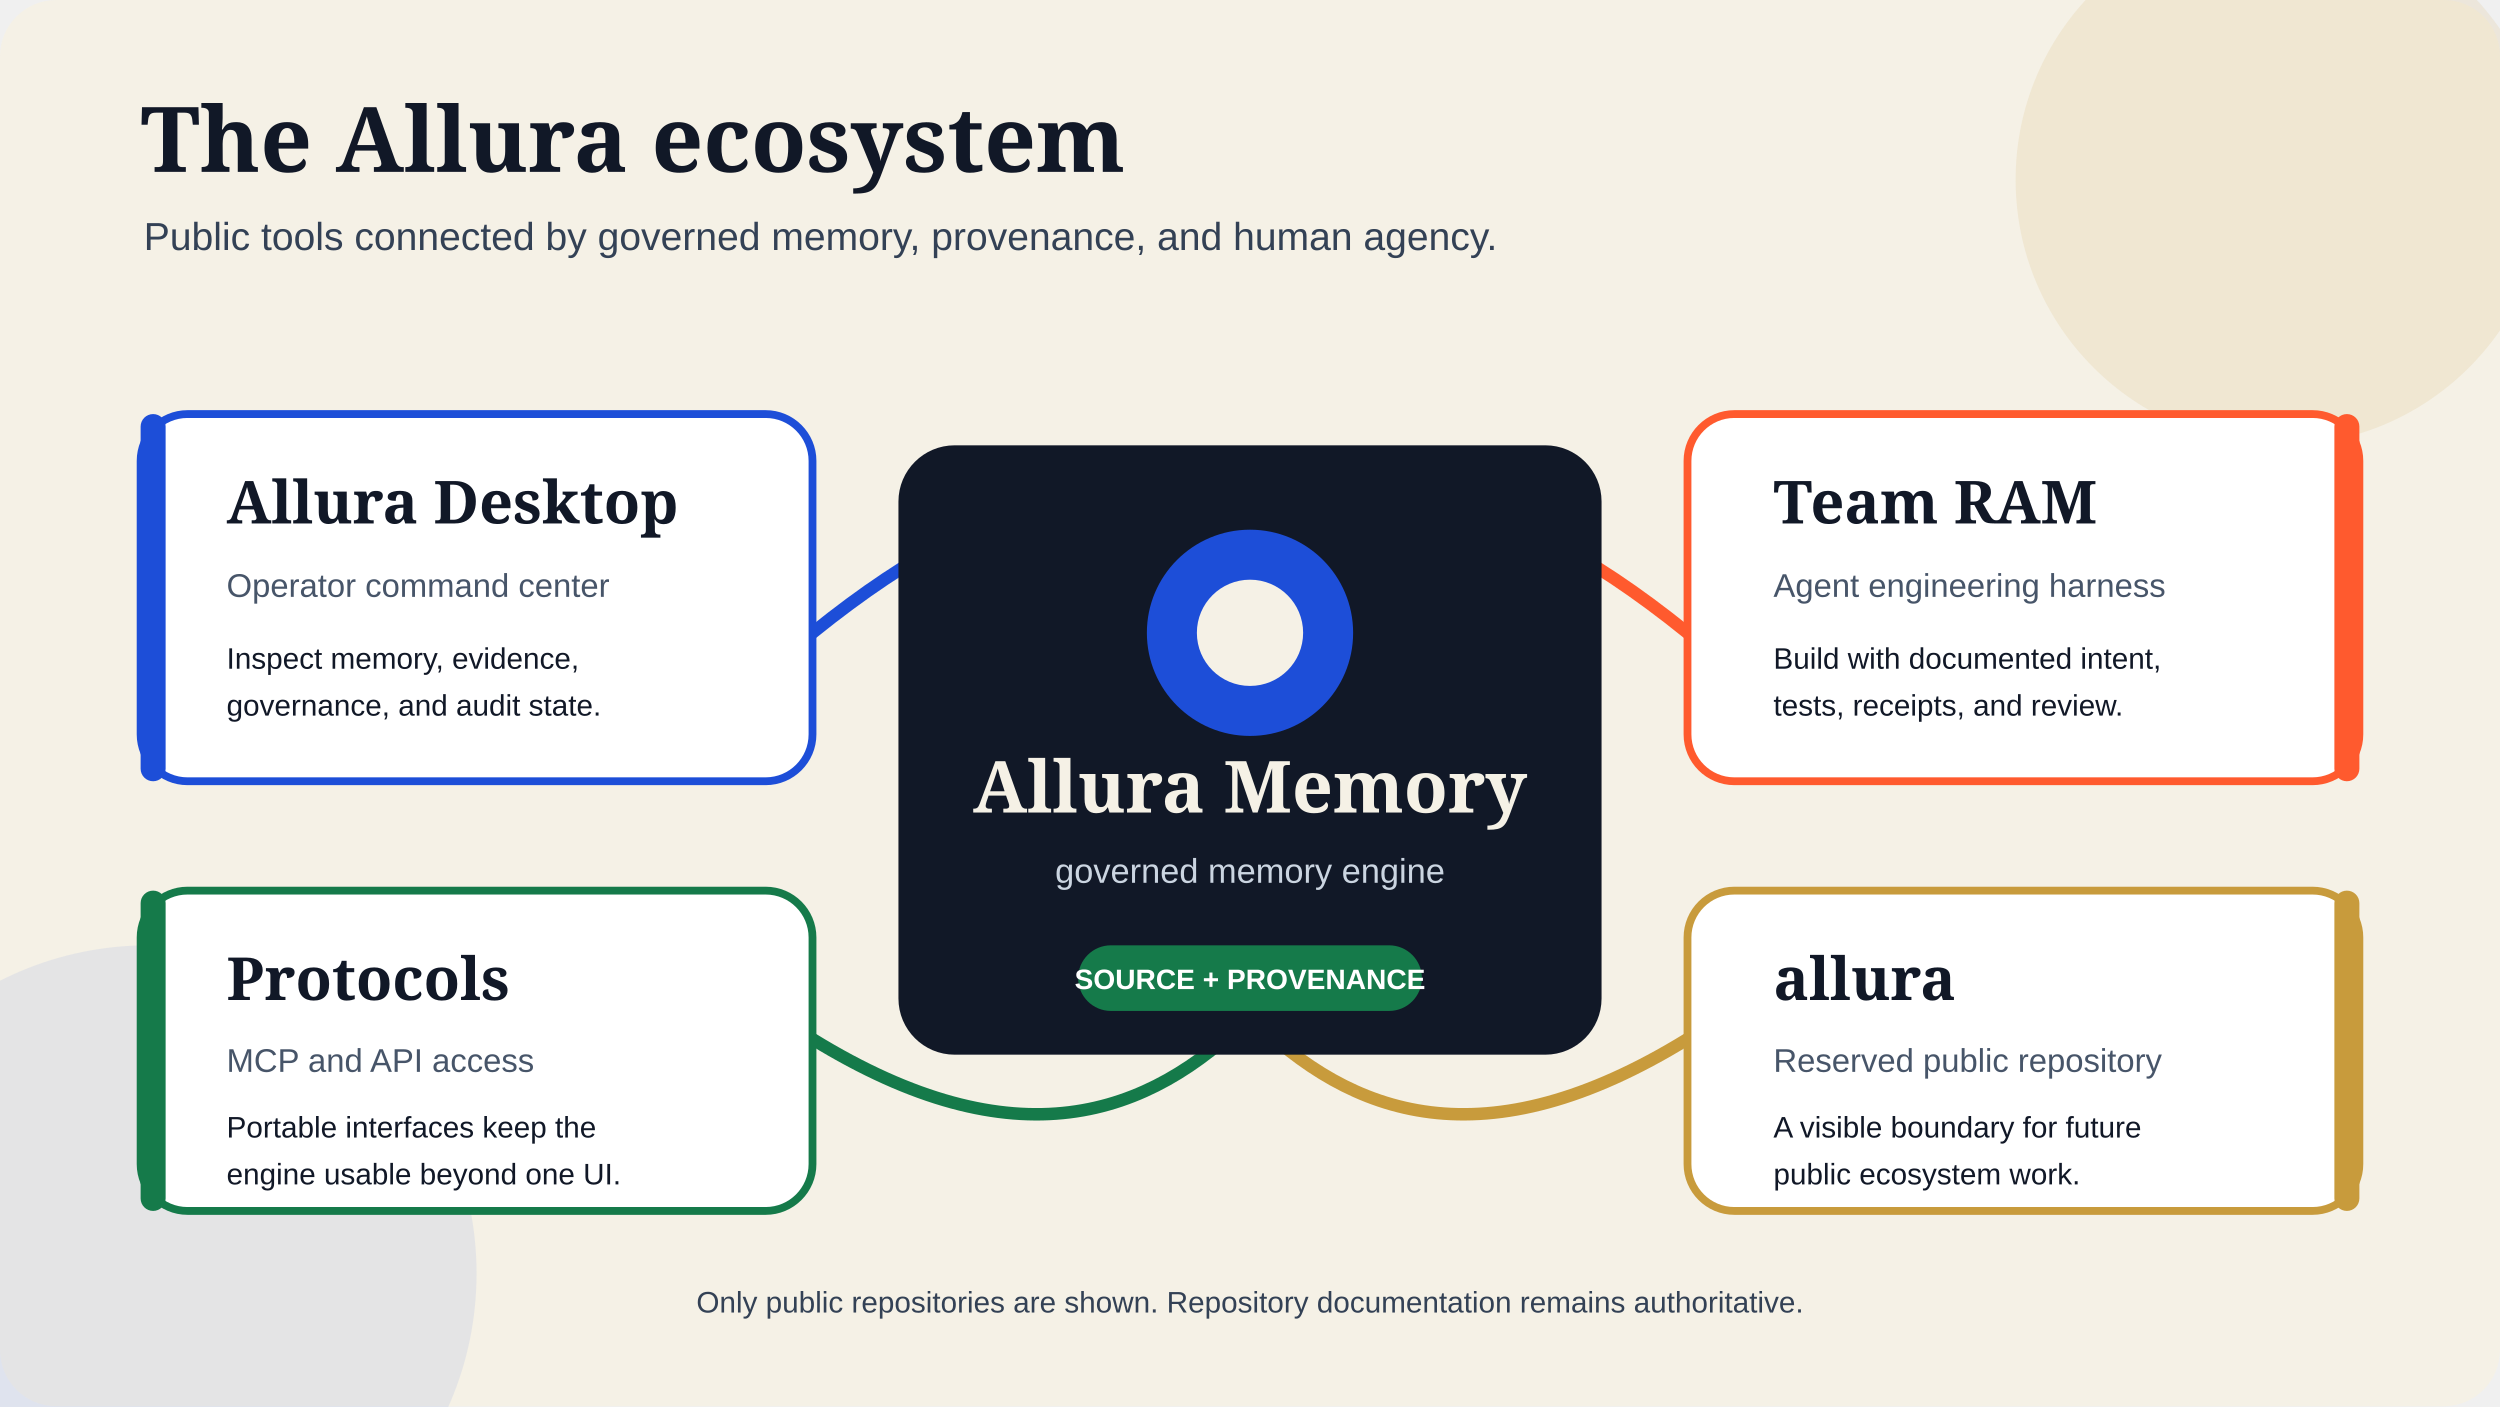
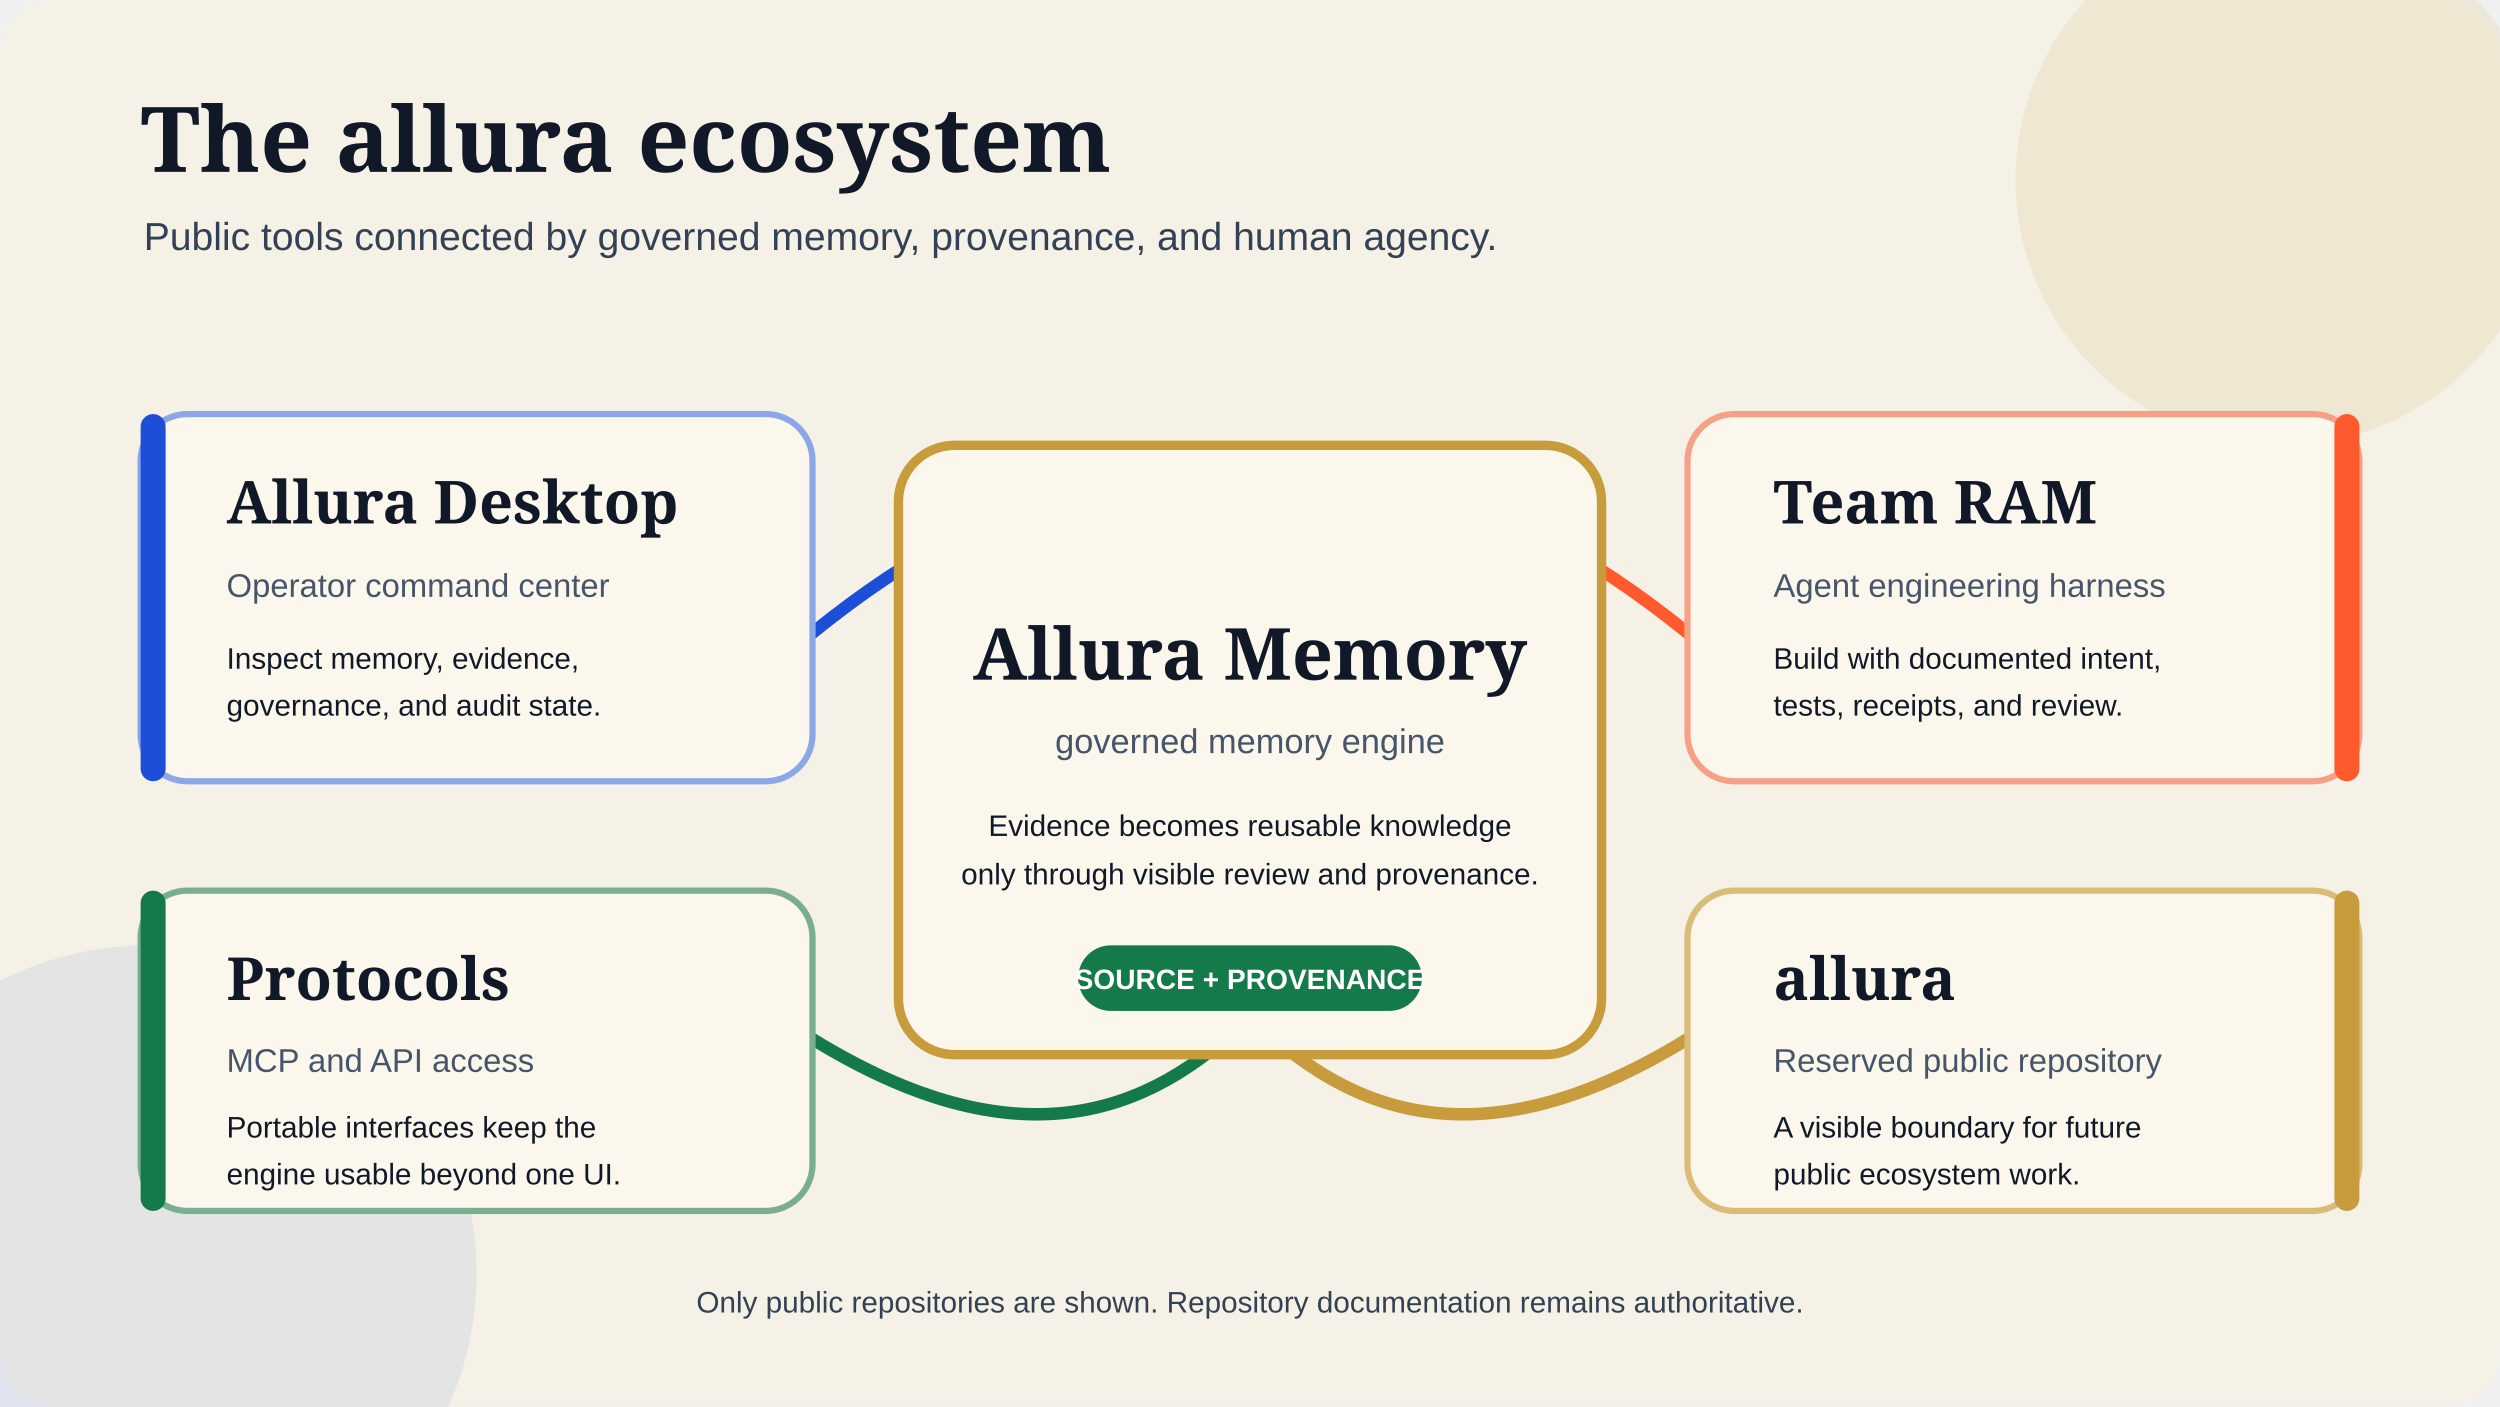
<svg xmlns="http://www.w3.org/2000/svg" width="1600" height="900" viewBox="0 0 1600 900" role="img" aria-labelledby="title desc">
  <rect width="1600" height="900" rx="36" fill="#F5F1E6" />
  <circle cx="1460" cy="115" r="170" fill="#C89B3C" opacity=".12" />
  <circle cx="95" cy="815" r="210" fill="#1D4ED8" opacity=".08" />
-   <text x="90" y="110" fill="#111827" font-family="Georgia, serif" font-size="58" font-weight="700">The Allura ecosystem</text>
+   <text x="90" y="110" fill="#111827" font-family="Georgia, serif" font-size="58" font-weight="700">The allura ecosystem</text>
  <text x="92" y="160" fill="#334155" font-family="Arial, sans-serif" font-size="25">Public tools connected by governed memory, provenance, and human agency.</text>
  <path d="M520 405 C650 300 735 300 800 360" fill="none" stroke="#1D4ED8" stroke-width="8" stroke-linecap="round" />
  <path d="M1080 405 C950 300 865 300 800 360" fill="none" stroke="#FF5A2E" stroke-width="8" stroke-linecap="round" />
  <path d="M520 665 C650 745 735 715 800 650" fill="none" stroke="#157A4A" stroke-width="8" stroke-linecap="round" />
  <path d="M1080 665 C950 745 865 715 800 650" fill="none" stroke="#C89B3C" stroke-width="8" stroke-linecap="round" />
-   <rect x="575" y="285" width="450" height="390" rx="36" fill="#111827" />
-   <circle cx="800" cy="405" r="66" fill="#1D4ED8" />
-   <circle cx="800" cy="405" r="34" fill="#F5F1E6" />
-   <text x="800" y="520" text-anchor="middle" fill="#F5F1E6" font-family="Georgia, serif" font-size="46" font-weight="700">Allura Memory</text>
-   <text x="800" y="565" text-anchor="middle" fill="#CBD5E1" font-family="Arial, sans-serif" font-size="22">governed memory engine</text>
+   <rect x="575" y="285" width="450" height="390" rx="36" fill="#FBF7ED" stroke="#C89B3C" stroke-width="6" />
+   <text x="800" y="435" text-anchor="middle" fill="#111827" font-family="Georgia, serif" font-size="46" font-weight="700">Allura Memory</text>
+   <text x="800" y="482" text-anchor="middle" fill="#475569" font-family="Arial, sans-serif" font-size="22">governed memory engine</text>
+   <text x="800" y="535" text-anchor="middle" fill="#111827" font-family="Arial, sans-serif" font-size="19">Evidence becomes reusable knowledge</text>
+   <text x="800" y="566" text-anchor="middle" fill="#111827" font-family="Arial, sans-serif" font-size="19">only through visible review and provenance.</text>
  <rect x="690" y="605" width="220" height="42" rx="21" fill="#157A4A" />
  <text x="800" y="633" text-anchor="middle" fill="#FFFFFF" font-family="Arial, sans-serif" font-size="18" font-weight="700">SOURCE + PROVENANCE</text>
-   <rect x="90" y="265" width="430" height="235" rx="30" fill="#FFFFFF" stroke="#1D4ED8" stroke-width="5" />
+   <rect x="90" y="265" width="430" height="235" rx="30" fill="#FBF7ED" stroke="#8CA7E8" stroke-width="4" />
  <rect x="90" y="265" width="16" height="235" rx="8" fill="#1D4ED8" />
  <text x="145" y="335" fill="#111827" font-family="Georgia, serif" font-size="38" font-weight="700">Allura Desktop</text>
  <text x="145" y="382" fill="#475569" font-family="Arial, sans-serif" font-size="21">Operator command center</text>
  <text x="145" y="428" fill="#111827" font-family="Arial, sans-serif" font-size="19">Inspect memory, evidence,</text>
  <text x="145" y="458" fill="#111827" font-family="Arial, sans-serif" font-size="19">governance, and audit state.</text>
-   <rect x="1080" y="265" width="430" height="235" rx="30" fill="#FFFFFF" stroke="#FF5A2E" stroke-width="5" />
+   <rect x="1080" y="265" width="430" height="235" rx="30" fill="#FBF7ED" stroke="#F5A087" stroke-width="4" />
  <rect x="1494" y="265" width="16" height="235" rx="8" fill="#FF5A2E" />
  <text x="1135" y="335" fill="#111827" font-family="Georgia, serif" font-size="38" font-weight="700">Team RAM</text>
  <text x="1135" y="382" fill="#475569" font-family="Arial, sans-serif" font-size="21">Agent engineering harness</text>
  <text x="1135" y="428" fill="#111827" font-family="Arial, sans-serif" font-size="19">Build with documented intent,</text>
  <text x="1135" y="458" fill="#111827" font-family="Arial, sans-serif" font-size="19">tests, receipts, and review.</text>
-   <rect x="90" y="570" width="430" height="205" rx="30" fill="#FFFFFF" stroke="#157A4A" stroke-width="5" />
+   <rect x="90" y="570" width="430" height="205" rx="30" fill="#FBF7ED" stroke="#79AE91" stroke-width="4" />
  <rect x="90" y="570" width="16" height="205" rx="8" fill="#157A4A" />
  <text x="145" y="640" fill="#111827" font-family="Georgia, serif" font-size="38" font-weight="700">Protocols</text>
  <text x="145" y="686" fill="#475569" font-family="Arial, sans-serif" font-size="21">MCP and API access</text>
  <text x="145" y="728" fill="#111827" font-family="Arial, sans-serif" font-size="19">Portable interfaces keep the</text>
  <text x="145" y="758" fill="#111827" font-family="Arial, sans-serif" font-size="19">engine usable beyond one UI.</text>
-   <rect x="1080" y="570" width="430" height="205" rx="30" fill="#FFFFFF" stroke="#C89B3C" stroke-width="5" />
+   <rect x="1080" y="570" width="430" height="205" rx="30" fill="#FBF7ED" stroke="#D9BC78" stroke-width="4" />
  <rect x="1494" y="570" width="16" height="205" rx="8" fill="#C89B3C" />
  <text x="1135" y="640" fill="#111827" font-family="Georgia, serif" font-size="38" font-weight="700">allura</text>
  <text x="1135" y="686" fill="#475569" font-family="Arial, sans-serif" font-size="21">Reserved public repository</text>
  <text x="1135" y="728" fill="#111827" font-family="Arial, sans-serif" font-size="19">A visible boundary for future</text>
  <text x="1135" y="758" fill="#111827" font-family="Arial, sans-serif" font-size="19">public ecosystem work.</text>
  <text x="800" y="840" text-anchor="middle" fill="#334155" font-family="Arial, sans-serif" font-size="19">Only public repositories are shown. Repository documentation remains authoritative.</text>
</svg>
